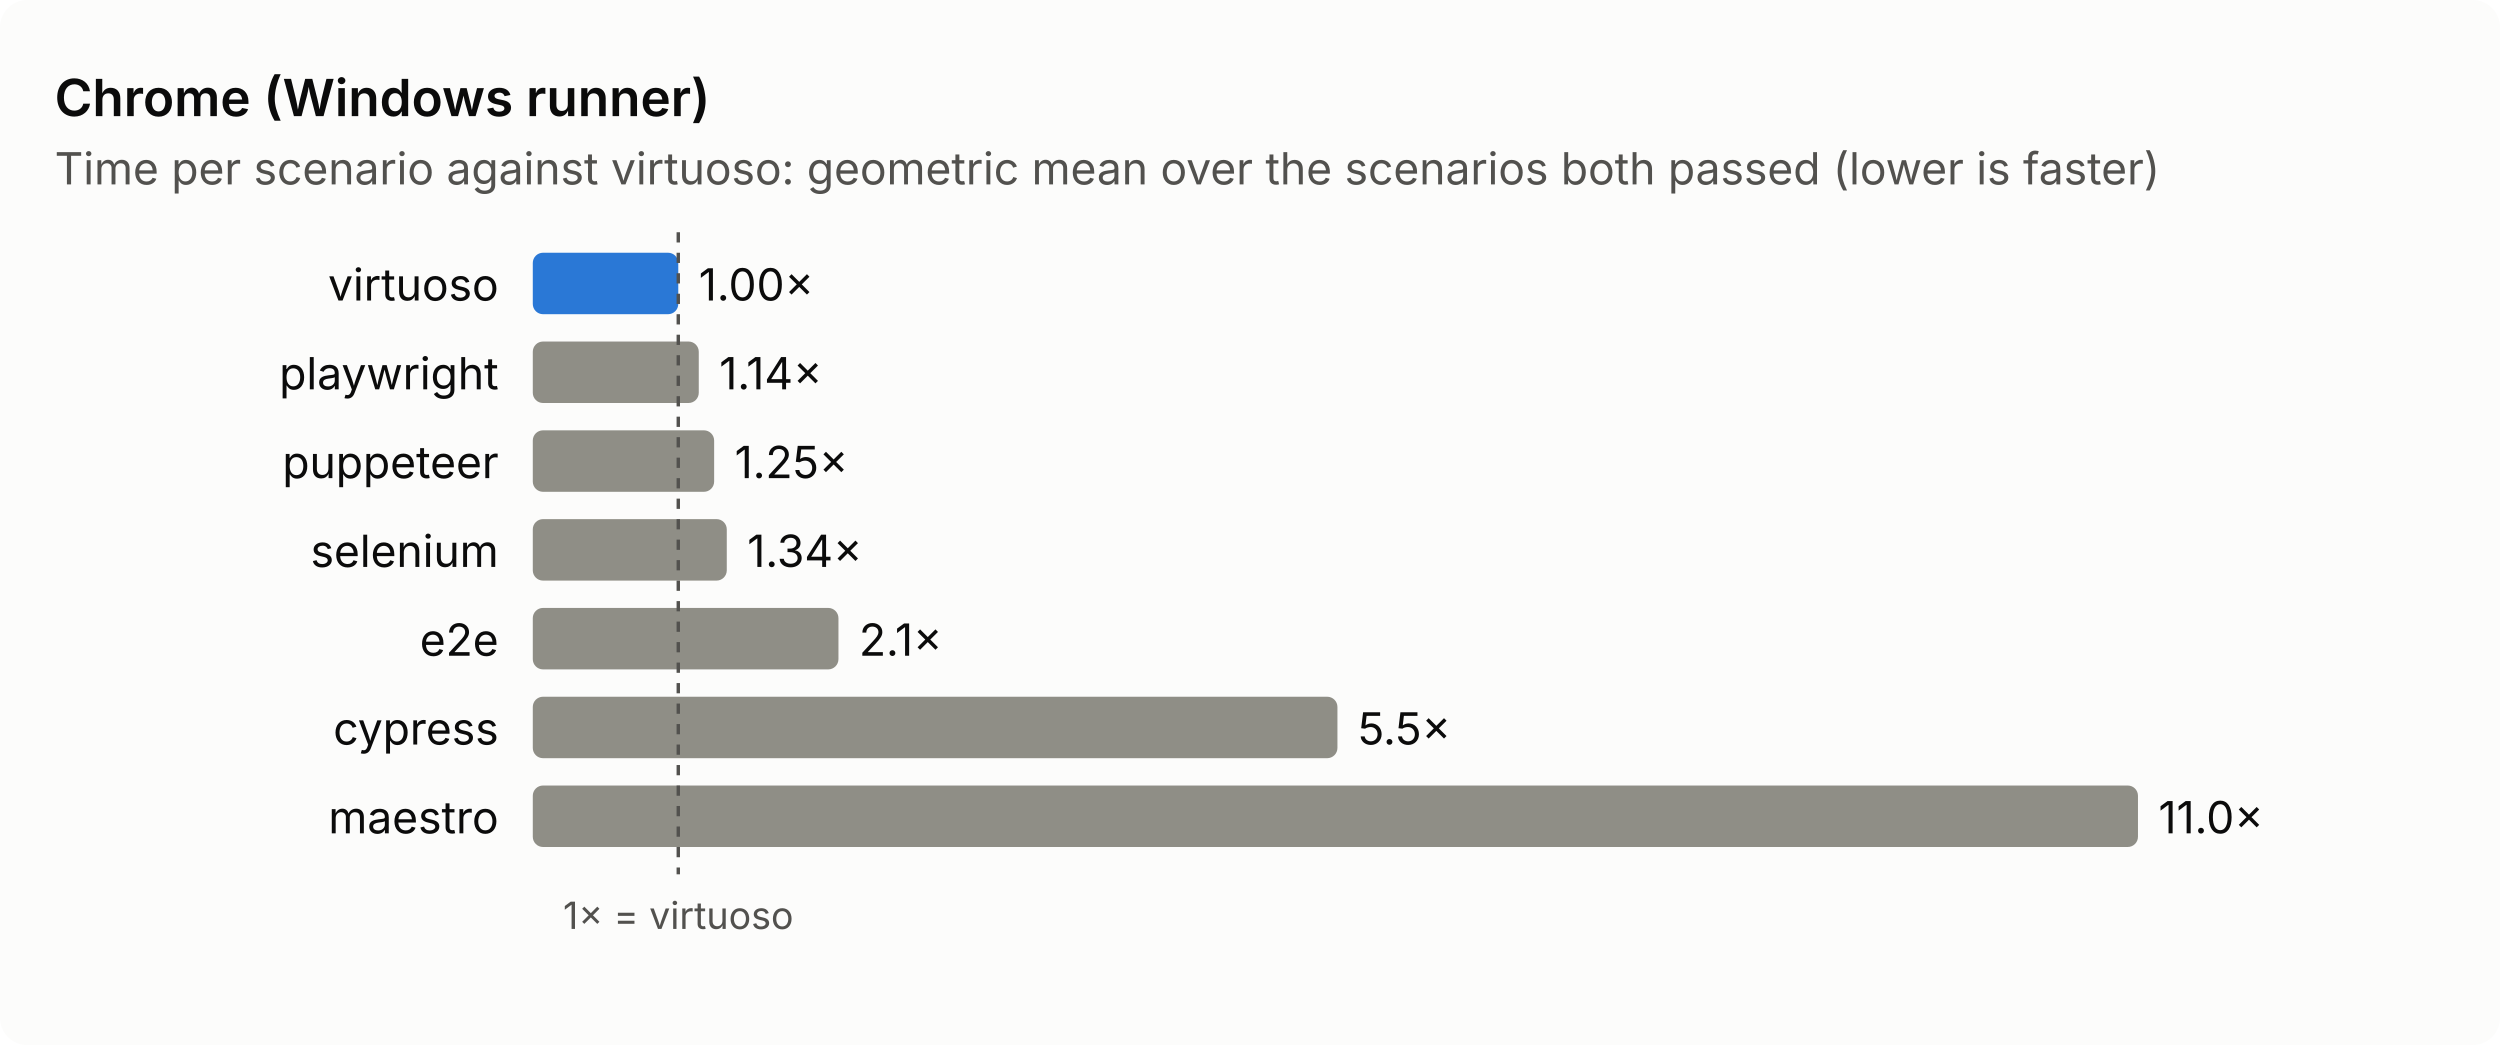
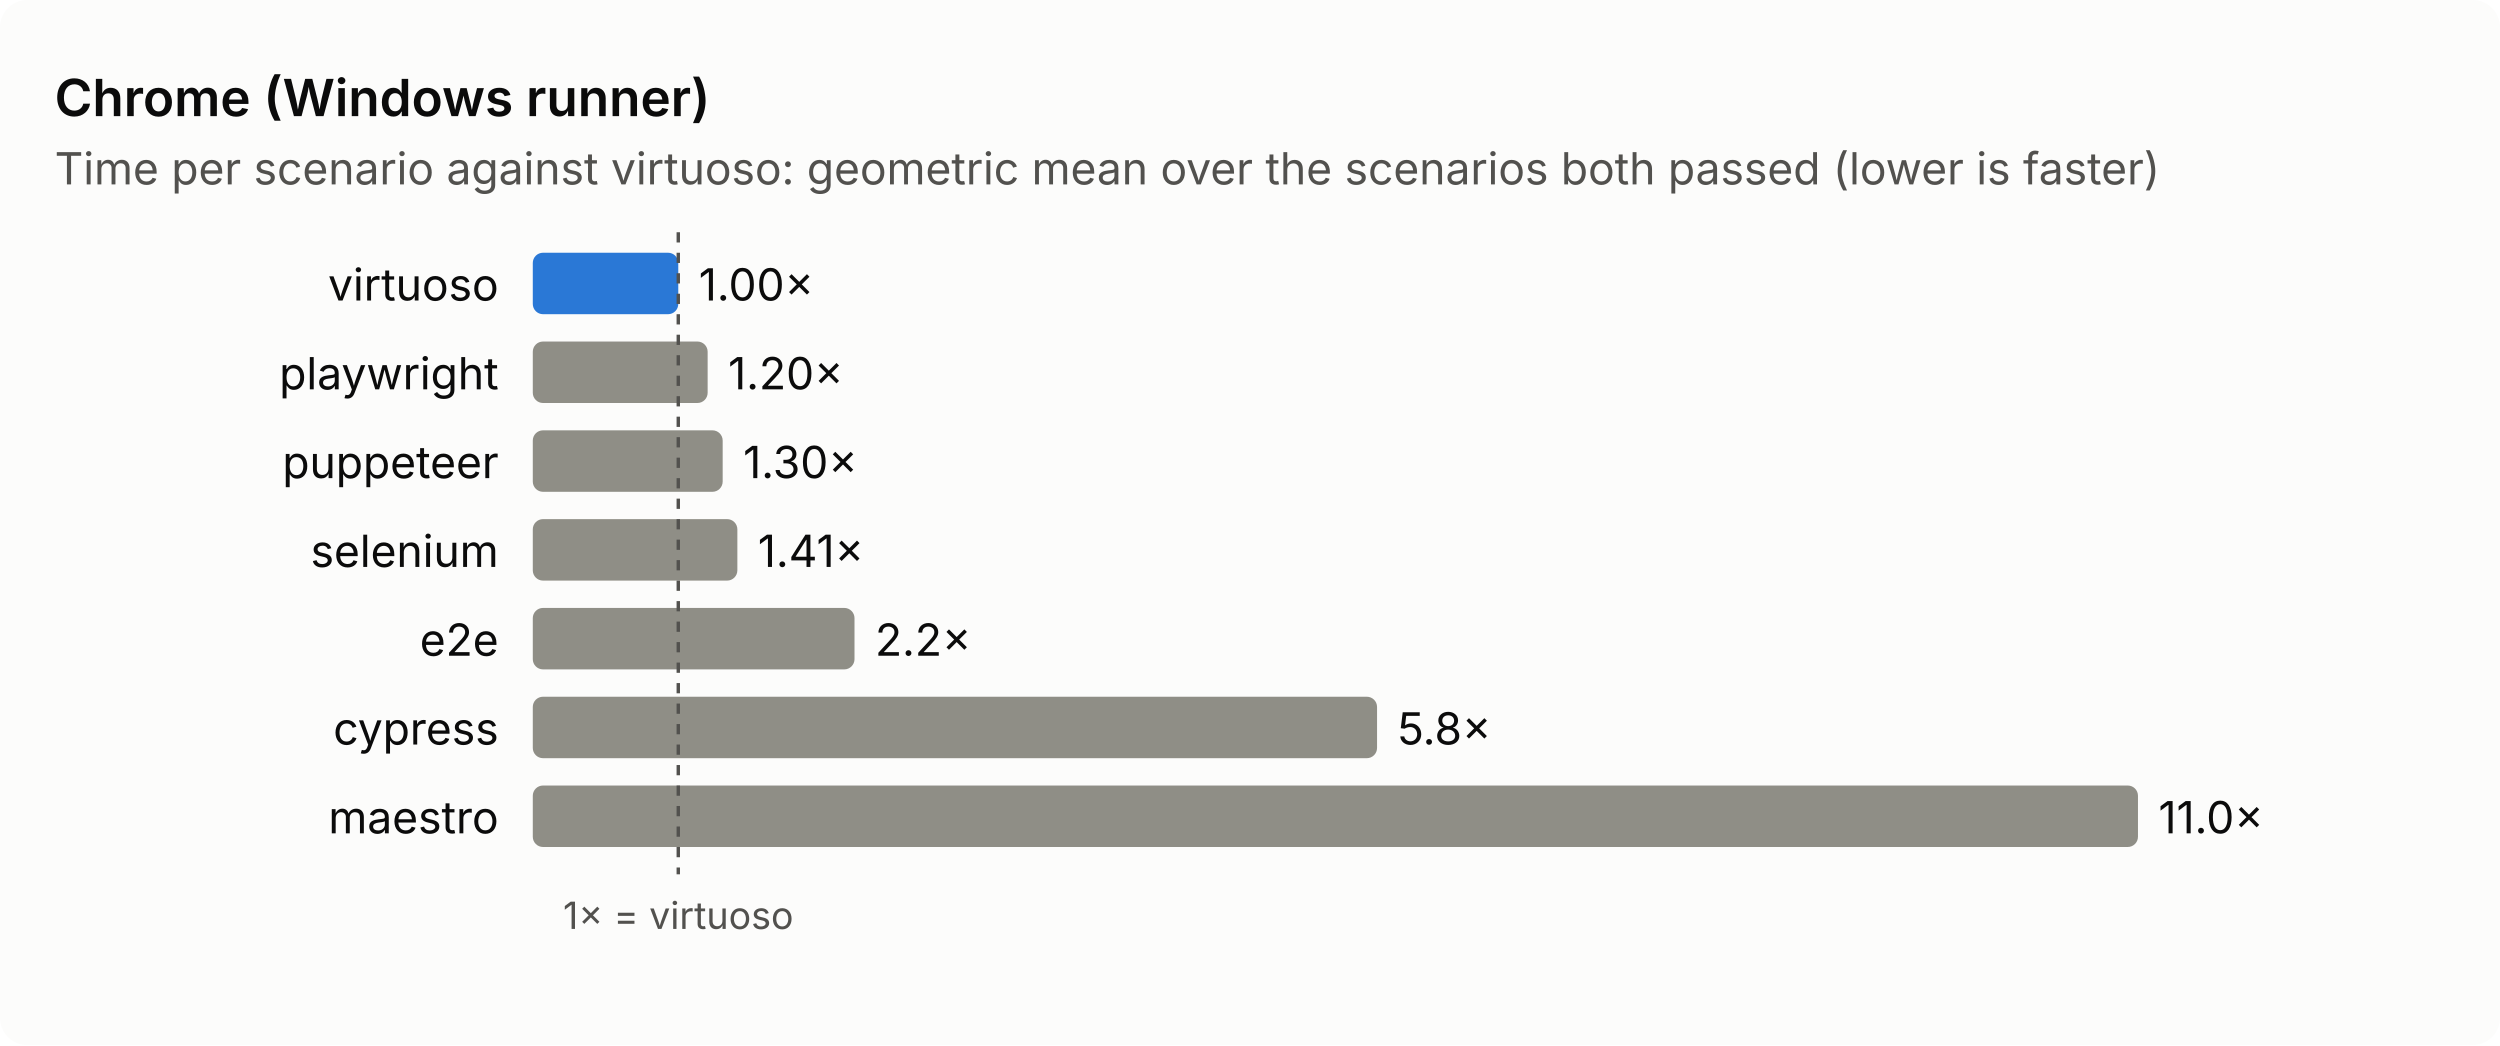
<svg xmlns="http://www.w3.org/2000/svg" viewBox="0 0 732 306" width="732" height="306" role="img" aria-label="Chrome (Windows runner): time per scenario against virtuoso">
  <style>text{font:13px system-ui,-apple-system,'Segoe UI',sans-serif;fill:#0b0b0b}.sub,.axis{fill:#52514e}.axis{font-size:11px}.title{font-size:15px;font-weight:600}.bg{fill:#fcfcfb}.bar{fill:#8f8e86}.base{fill:#2a78d6}.ref{stroke:#52514e;stroke-dasharray:3 3}@media (prefers-color-scheme: dark){.bg{fill:#1a1a19}text{fill:#f0efec}.sub,.axis{fill:#c3c2b7}.base{fill:#3987e5}.ref{stroke:#c3c2b7}}</style>
  <rect class="bg" width="732" height="306" rx="8" />
  <text class="title" x="16" y="34.0">Chrome (Windows runner)</text>
  <text class="sub" x="16" y="54.0">Time per scenario against virtuoso: geometric mean over the scenarios both passed (lower is faster)</text>
  <text x="146.0" y="88.0" text-anchor="end">virtuoso</text>
  <rect class="bar base" x="156" y="74.0" width="42.6" height="18" rx="3" />
  <text x="204.6" y="88.0">1.00×</text>
  <text x="146.0" y="114.0" text-anchor="end">playwright</text>
-   <rect class="bar" x="156" y="100.0" width="48.6" height="18" rx="3" />
-   <text x="210.6" y="114.0">1.14×</text>
+   <rect class="bar" x="156" y="100.0" width="51.2" height="18" rx="3" />
+   <text x="213.2" y="114.0">1.20×</text>
  <text x="146.0" y="140.0" text-anchor="end">puppeteer</text>
-   <rect class="bar" x="156" y="126.0" width="53.1" height="18" rx="3" />
-   <text x="215.1" y="140.0">1.25×</text>
+   <rect class="bar" x="156" y="126.0" width="55.6" height="18" rx="3" />
+   <text x="217.6" y="140.0">1.30×</text>
  <text x="146.0" y="166.0" text-anchor="end">selenium</text>
-   <rect class="bar" x="156" y="152.0" width="56.8" height="18" rx="3" />
-   <text x="218.8" y="166.0">1.34×</text>
+   <rect class="bar" x="156" y="152.0" width="59.9" height="18" rx="3" />
+   <text x="221.9" y="166.0">1.41×</text>
  <text x="146.0" y="192.0" text-anchor="end">e2e</text>
-   <rect class="bar" x="156" y="178.0" width="89.5" height="18" rx="3" />
-   <text x="251.5" y="192.0">2.1×</text>
+   <rect class="bar" x="156" y="178.0" width="94.2" height="18" rx="3" />
+   <text x="256.2" y="192.0">2.2×</text>
  <text x="146.0" y="218.0" text-anchor="end">cypress</text>
-   <rect class="bar" x="156" y="204.0" width="235.6" height="18" rx="3" />
-   <text x="397.6" y="218.0">5.5×</text>
+   <rect class="bar" x="156" y="204.0" width="247.2" height="18" rx="3" />
+   <text x="409.2" y="218.0">5.8×</text>
  <text x="146.0" y="244.0" text-anchor="end">maestro</text>
  <rect class="bar" x="156" y="230.0" width="470.0" height="18" rx="3" />
  <text x="632.0" y="244.0">11.0×</text>
  <line class="ref" x1="198.6" y1="68.0" x2="198.6" y2="256.0" />
  <text class="axis" x="198.6" y="272.0" text-anchor="middle">1× = virtuoso</text>
</svg>
